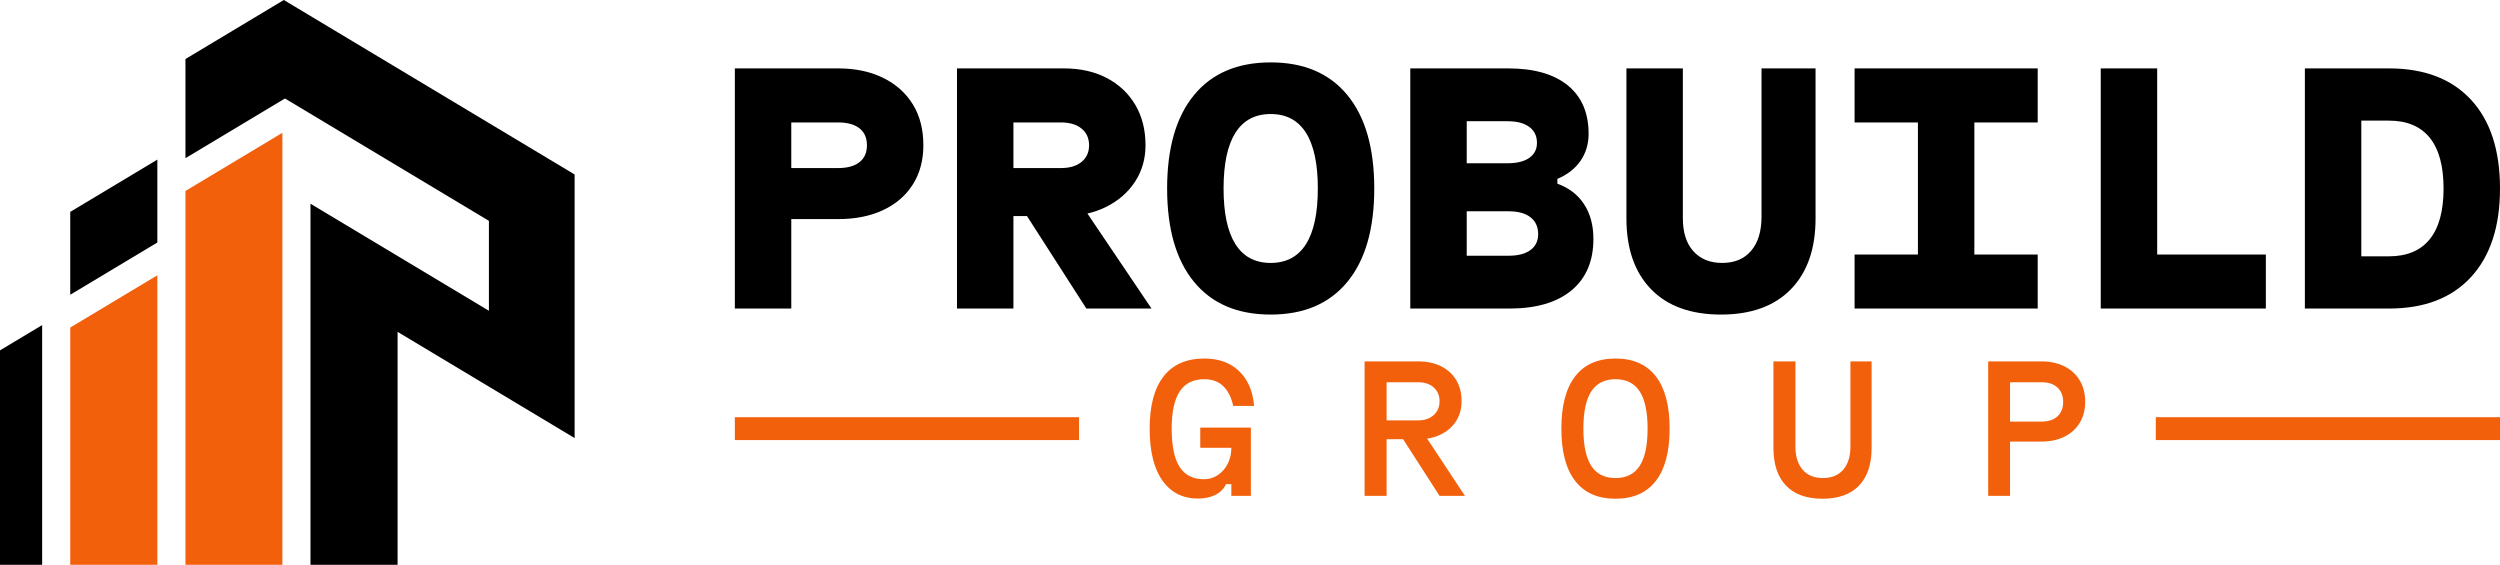
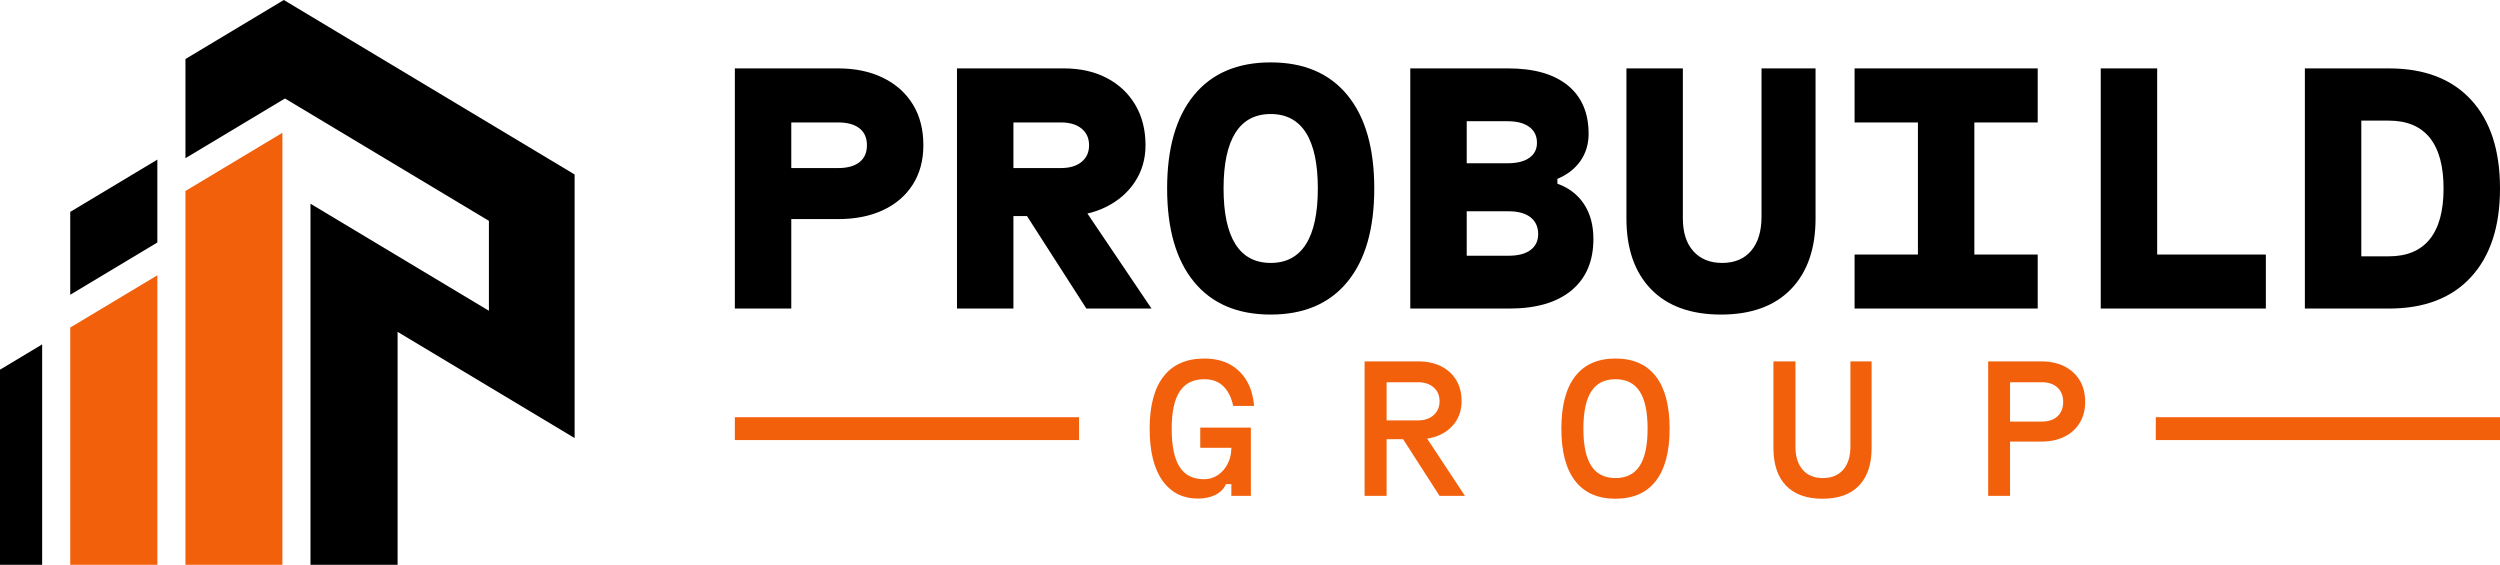
<svg xmlns="http://www.w3.org/2000/svg" viewBox="0 0 416.394 93.984" width="416.394" height="93.984" role="img" aria-label="ProBuild Group">
  <g transform="translate(0 0) scale(0.234) translate(0 -7)">
    <g fill="#F2600C">
      <path d="M50 240.124L112 202.924L112 409L50 409Z" />
      <path d="M132 142.924L201 101.524L201 409L132 409Z" />
    </g>
-     <path fill="#000000" fill-rule="evenodd" d="M0 256.4L30 238.4L30 409L0 409Z M50 157.8L112 120.6L112 179.6L50 216.8Z M132 49L202 7L409 131.2L409 318.8L283 243.2L283 409L221 409L221 152L348 228.2L348 164.2L202.833 77.1L132 119.6Z" />
+     <path fill="#000000" fill-rule="evenodd" d="M0 270.124L30 252.124L30 409L0 409Z M50 157.8L112 120.6L112 179.6L50 216.8Z M132 49L202 7L409 131.2L409 318.8L283 243.2L283 409L221 409L221 152L348 228.2L348 164.2L202.833 77.1L132 119.6Z" />
  </g>
  <path fill="#000000" d="M122.394 51.392V11.392H139.594Q143.894 11.392 147.094 12.967Q150.294 14.542 152.044 17.392Q153.794 20.242 153.794 24.192Q153.794 27.942 152.044 30.717Q150.294 33.492 147.094 34.992Q143.894 36.492 139.594 36.492H131.794V51.392ZM131.794 27.992H139.594Q141.894 27.992 143.144 27.017Q144.394 26.042 144.394 24.192Q144.394 22.342 143.144 21.367Q141.894 20.392 139.594 20.392H131.794ZM159.394 51.392V11.392H177.194Q181.294 11.392 184.344 12.992Q187.394 14.592 189.094 17.467Q190.794 20.342 190.794 24.192Q190.794 27.592 189.044 30.267Q187.294 32.942 184.219 34.467Q181.144 35.992 177.194 35.992H168.794V51.392ZM180.944 51.392 170.094 34.492H180.394L191.794 51.392ZM168.794 27.992H176.694Q178.894 27.992 180.144 26.967Q181.394 25.942 181.394 24.192Q181.394 22.442 180.144 21.417Q178.894 20.392 176.694 20.392H168.794ZM211.644 52.392Q203.344 52.392 198.869 46.942Q194.394 41.492 194.394 31.392Q194.394 21.292 198.869 15.842Q203.344 10.392 211.644 10.392Q219.944 10.392 224.419 15.842Q228.894 21.292 228.894 31.392Q228.894 41.492 224.419 46.942Q219.944 52.392 211.644 52.392ZM211.644 43.792Q215.544 43.792 217.519 40.667Q219.494 37.542 219.494 31.392Q219.494 25.242 217.519 22.117Q215.544 18.992 211.644 18.992Q207.744 18.992 205.769 22.117Q203.794 25.242 203.794 31.392Q203.794 37.542 205.769 40.667Q207.744 43.792 211.644 43.792ZM234.894 51.392V11.392H251.194Q257.644 11.392 261.119 14.217Q264.594 17.042 264.594 22.292Q264.594 24.842 263.244 26.792Q261.894 28.742 259.394 29.792V30.592Q262.294 31.642 263.844 34.017Q265.394 36.392 265.394 39.792Q265.394 45.342 261.744 48.367Q258.094 51.392 251.394 51.392ZM244.294 42.592H251.294Q253.644 42.592 254.919 41.642Q256.194 40.692 256.194 38.992Q256.194 37.192 254.919 36.192Q253.644 35.192 251.294 35.192H244.294ZM244.294 27.192H251.094Q253.444 27.192 254.719 26.292Q255.994 25.392 255.994 23.792Q255.994 22.092 254.719 21.142Q253.444 20.192 251.094 20.192H244.294ZM270.894 11.392H280.294V36.392Q280.294 39.892 282.044 41.842Q283.794 43.792 286.844 43.792Q289.944 43.792 291.669 41.767Q293.394 39.742 293.394 36.092V11.392H302.394V36.392Q302.394 43.942 298.294 48.167Q294.194 52.392 286.644 52.392Q279.094 52.392 274.994 48.167Q270.894 43.942 270.894 36.392ZM308.894 51.392V42.392H319.444V20.392H308.894V11.392H339.394V20.392H328.844V42.392H339.394V51.392ZM349.894 51.392V11.392H359.294V42.392H377.394V51.392ZM383.894 51.392V11.392H397.894Q406.744 11.392 411.569 16.617Q416.394 21.842 416.394 31.392Q416.394 40.892 411.569 46.142Q406.744 51.392 397.894 51.392ZM393.294 42.692H397.894Q402.394 42.692 404.694 39.842Q406.994 36.992 406.994 31.392Q406.994 25.792 404.694 22.942Q402.394 20.092 397.894 20.092H393.294Z" />
  <g fill="#F2600C">
    <rect x="122.394" y="69.488" width="57.33" height="3.808" />
    <rect x="359.064" y="69.488" width="57.33" height="3.808" />
    <path d="M199.548 83.04Q195.74 83.04 193.612 80.044Q191.484 77.048 191.484 71.392Q191.484 65.652 193.808 62.684Q196.132 59.716 200.584 59.716Q203.02 59.716 204.798 60.668Q206.576 61.62 207.626 63.384Q208.676 65.148 208.872 67.612H205.4Q204.952 65.512 203.762 64.336Q202.572 63.16 200.584 63.16Q197.84 63.16 196.496 65.19Q195.152 67.22 195.152 71.392Q195.152 75.704 196.468 77.762Q197.784 79.82 200.556 79.82Q201.816 79.82 202.852 79.12Q203.888 78.42 204.49 77.23Q205.092 76.04 205.092 74.584H199.912V71.224H208.34V82.592H205.092V80.632H204.196Q203.692 81.78 202.46 82.41Q201.228 83.04 199.548 83.04ZM227.282 82.592V60.192H236.214Q238.398 60.192 240.022 61.004Q241.646 61.816 242.542 63.3Q243.438 64.784 243.438 66.828Q243.438 68.704 242.528 70.132Q241.618 71.56 239.994 72.358Q238.37 73.156 236.214 73.156H230.95V82.592ZM239.77 82.592 233.302 72.54H237.362L243.998 82.592ZM230.95 70.02H236.186Q237.81 70.02 238.79 69.138Q239.77 68.256 239.77 66.828Q239.77 65.4 238.79 64.532Q237.81 63.664 236.186 63.664H230.95ZM269.072 83.068Q264.648 83.068 262.352 80.1Q260.056 77.132 260.056 71.392Q260.056 65.652 262.352 62.684Q264.648 59.716 269.072 59.716Q273.496 59.716 275.792 62.684Q278.088 65.652 278.088 71.392Q278.088 77.132 275.792 80.1Q273.496 83.068 269.072 83.068ZM269.072 79.624Q271.788 79.624 273.104 77.594Q274.42 75.564 274.42 71.392Q274.42 67.22 273.104 65.19Q271.788 63.16 269.072 63.16Q266.356 63.16 265.04 65.19Q263.724 67.22 263.724 71.392Q263.724 75.564 265.04 77.594Q266.356 79.624 269.072 79.624ZM295.378 60.192H299.046V74.416Q299.046 76.852 300.25 78.238Q301.454 79.624 303.61 79.624Q305.794 79.624 306.998 78.238Q308.202 76.852 308.202 74.36V60.192H311.73V74.612Q311.73 78.7 309.63 80.884Q307.53 83.068 303.554 83.068Q299.578 83.068 297.478 80.884Q295.378 78.7 295.378 74.612ZM331.148 82.592V60.192H339.996Q342.208 60.192 343.846 61.018Q345.484 61.844 346.394 63.356Q347.304 64.868 347.304 66.94Q347.304 68.928 346.394 70.426Q345.484 71.924 343.846 72.736Q342.208 73.548 339.996 73.548H334.788V82.592ZM334.788 70.216H340.08Q341.732 70.216 342.684 69.348Q343.636 68.48 343.636 66.94Q343.636 65.428 342.684 64.546Q341.732 63.664 340.08 63.664H334.788Z" />
  </g>
</svg>
